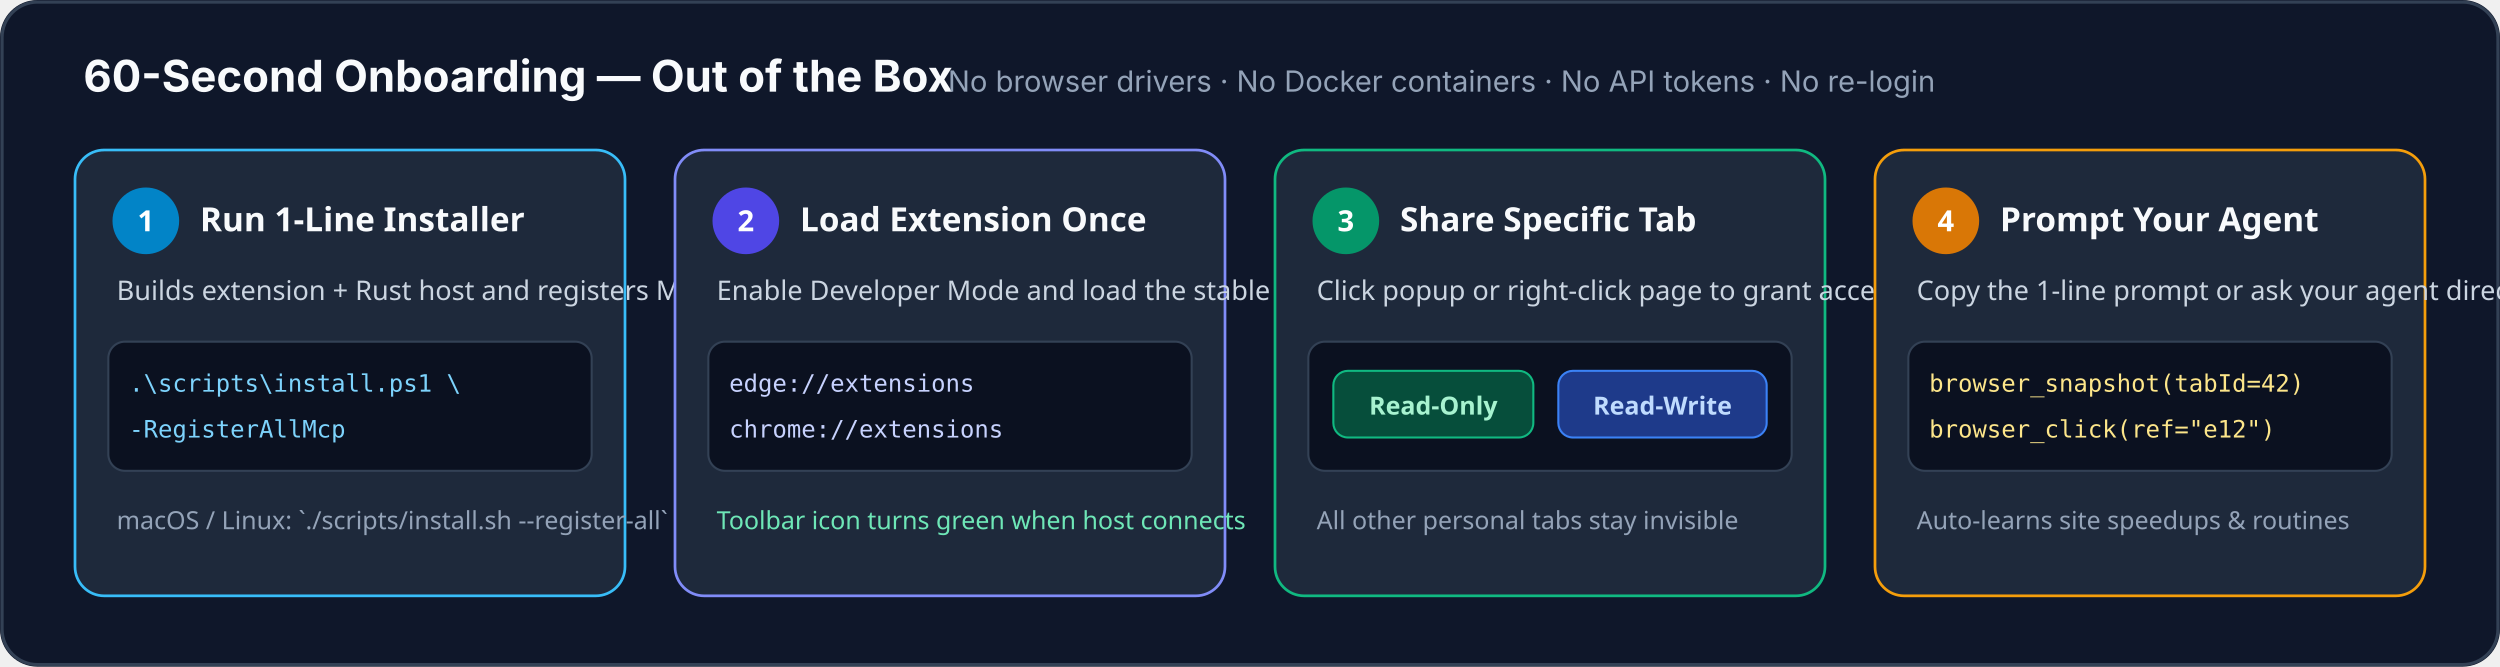
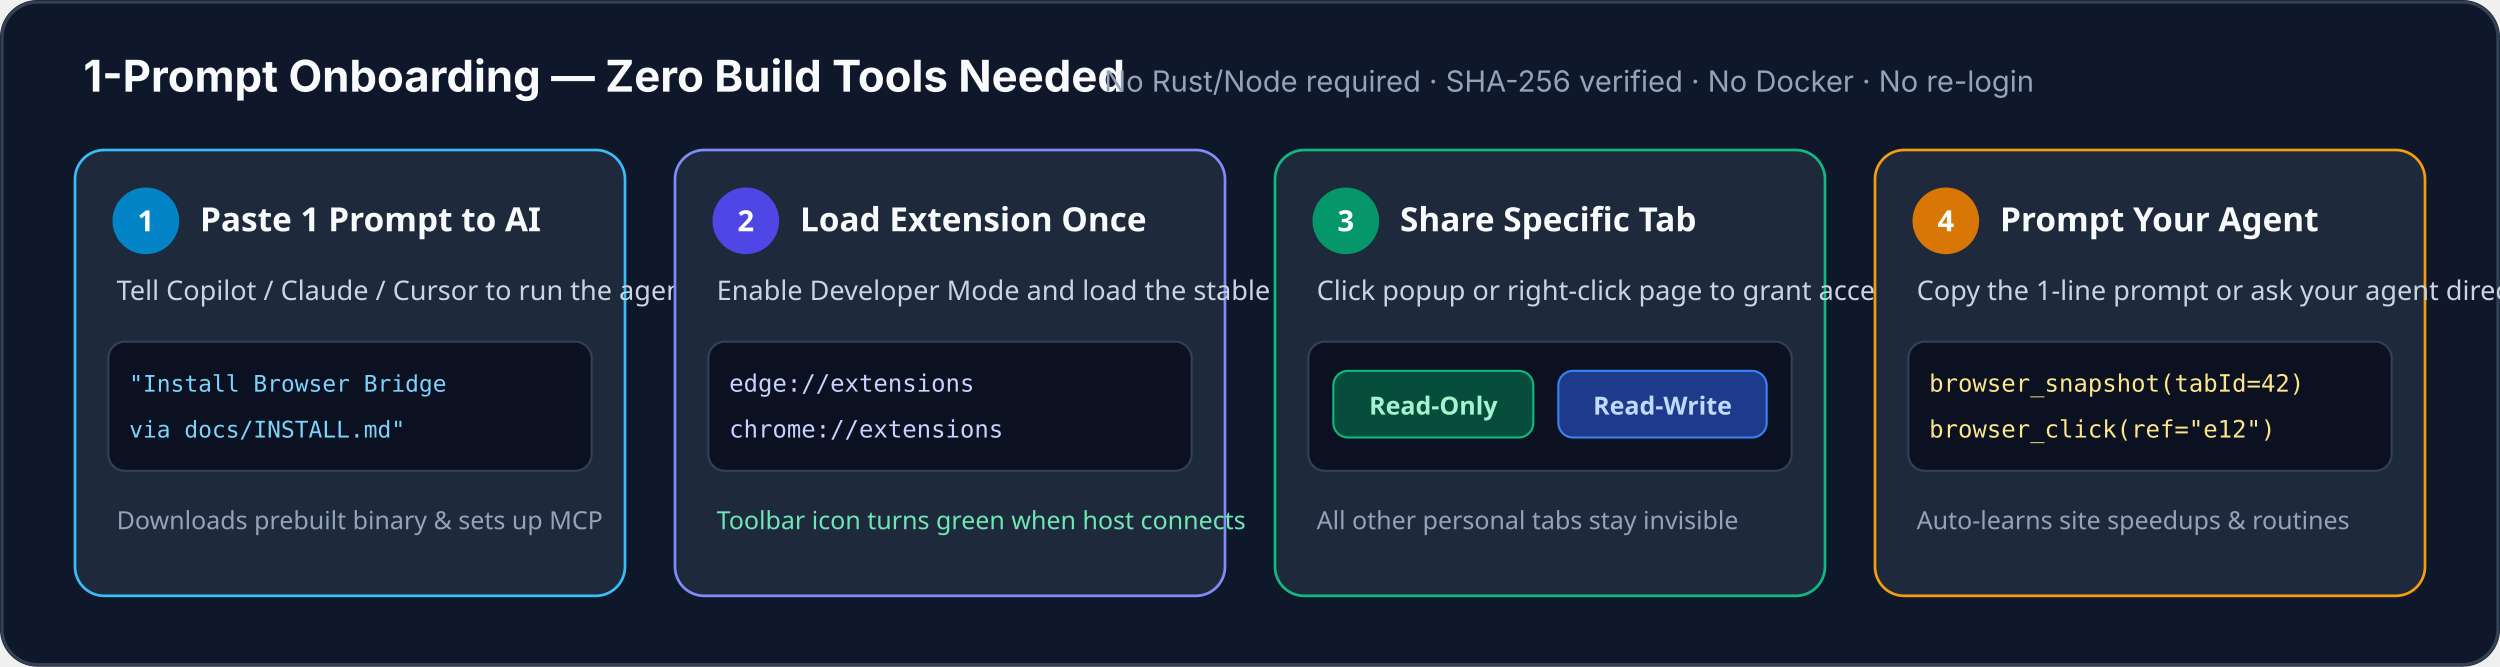
<svg xmlns="http://www.w3.org/2000/svg" viewBox="0 0 1200 320" width="1200" height="320" role="img" aria-labelledby="onboard-title onboard-desc">
  <rect width="1200" height="320" rx="18" fill="#0f172a" />
  <rect x="1" y="1" width="1198" height="318" rx="17" fill="none" stroke="#334155" stroke-width="1.5" />
-   <text x="40" y="44" fill="#f8fafc" font-family="system-ui, -apple-system, 'Segoe UI', sans-serif" font-size="21" font-weight="700">60-Second Onboarding — Out of the Box</text>
-   <text x="455" y="44" fill="#94a3b8" font-family="system-ui, -apple-system, 'Segoe UI', sans-serif" font-size="14">No browser drivers · No Docker containers · No API tokens · No re-login</text>
+   <text x="40" y="44" fill="#f8fafc" font-family="system-ui, -apple-system, 'Segoe UI', sans-serif" font-size="21" font-weight="700">1-Prompt Onboarding — Zero Build Tools Needed</text>
+   <text x="530" y="44" fill="#94a3b8" font-family="system-ui, -apple-system, 'Segoe UI', sans-serif" font-size="14">No Rust/Node required · SHA-256 verified · No Docker · No re-login</text>
  <g transform="translate(36, 72)">
    <rect width="264" height="214" rx="14" fill="#1e293b" stroke="#38bdf8" stroke-width="1.3" />
    <circle cx="34" cy="34" r="16" fill="#0284c7" />
    <text x="34" y="39" text-anchor="middle" fill="#ffffff" font-family="system-ui, sans-serif" font-size="14" font-weight="800">1</text>
-     <text x="60" y="39" fill="#f8fafc" font-family="system-ui, sans-serif" font-size="16" font-weight="700">Run 1-Line Installer</text>
-     <text x="20" y="72" fill="#cbd5e1" font-family="system-ui, sans-serif" font-size="13">Builds extension + Rust host and registers MCP:</text>
+     <text x="60" y="39" fill="#f8fafc" font-family="system-ui, sans-serif" font-size="16" font-weight="700">Paste 1 Prompt to AI</text>
+     <text x="20" y="72" fill="#cbd5e1" font-family="system-ui, sans-serif" font-size="13">Tell Copilot / Claude / Cursor to run the agent guide:</text>
    <rect x="16" y="92" width="232" height="62" rx="8" fill="#0b1120" stroke="#334155" stroke-width="1" />
-     <text x="26" y="116" fill="#7dd3fc" font-family="ui-monospace, Consolas, monospace" font-size="11.5">.\scripts\install.ps1 \</text>
-     <text x="26" y="138" fill="#7dd3fc" font-family="ui-monospace, Consolas, monospace" font-size="11.5">  -RegisterAllMcp</text>
-     <text x="20" y="182" fill="#94a3b8" font-family="system-ui, sans-serif" font-size="12">macOS / Linux: `./scripts/install.sh --register-all`</text>
+     <text x="26" y="116" fill="#7dd3fc" font-family="ui-monospace, Consolas, monospace" font-size="11">"Install Browser Bridge</text>
+     <text x="26" y="138" fill="#7dd3fc" font-family="ui-monospace, Consolas, monospace" font-size="11"> via docs/INSTALL.md"</text>
+     <text x="20" y="182" fill="#94a3b8" font-family="system-ui, sans-serif" font-size="12">Downloads prebuilt binary &amp; sets up MCP</text>
  </g>
  <g transform="translate(324, 72)">
    <rect width="264" height="214" rx="14" fill="#1e293b" stroke="#818cf8" stroke-width="1.3" />
    <circle cx="34" cy="34" r="16" fill="#4f46e5" />
    <text x="34" y="39" text-anchor="middle" fill="#ffffff" font-family="system-ui, sans-serif" font-size="14" font-weight="800">2</text>
    <text x="60" y="39" fill="#f8fafc" font-family="system-ui, sans-serif" font-size="16" font-weight="700">Load Extension Once</text>
    <text x="20" y="72" fill="#cbd5e1" font-family="system-ui, sans-serif" font-size="13">Enable Developer Mode and load the stable copy:</text>
    <rect x="16" y="92" width="232" height="62" rx="8" fill="#0b1120" stroke="#334155" stroke-width="1" />
    <text x="26" y="116" fill="#c7d2fe" font-family="ui-monospace, Consolas, monospace" font-size="11.5">edge://extensions</text>
    <text x="26" y="138" fill="#c7d2fe" font-family="ui-monospace, Consolas, monospace" font-size="11.5">chrome://extensions</text>
    <text x="20" y="182" fill="#6ee7b7" font-family="system-ui, sans-serif" font-size="12">Toolbar icon turns green when host connects</text>
  </g>
  <g transform="translate(612, 72)">
    <rect width="264" height="214" rx="14" fill="#1e293b" stroke="#10b981" stroke-width="1.3" />
    <circle cx="34" cy="34" r="16" fill="#059669" />
    <text x="34" y="39" text-anchor="middle" fill="#ffffff" font-family="system-ui, sans-serif" font-size="14" font-weight="800">3</text>
    <text x="60" y="39" fill="#f8fafc" font-family="system-ui, sans-serif" font-size="16" font-weight="700">Share Specific Tab</text>
    <text x="20" y="72" fill="#cbd5e1" font-family="system-ui, sans-serif" font-size="13">Click popup or right-click page to grant access:</text>
    <rect x="16" y="92" width="232" height="62" rx="8" fill="#0b1120" stroke="#334155" stroke-width="1" />
    <rect x="28" y="106" width="96" height="32" rx="7" fill="#064e3b" stroke="#10b981" />
    <text x="76" y="127" text-anchor="middle" fill="#a7f3d0" font-family="system-ui, sans-serif" font-size="12" font-weight="700">Read-Only</text>
    <rect x="136" y="106" width="100" height="32" rx="7" fill="#1e3a8a" stroke="#3b82f6" />
    <text x="186" y="127" text-anchor="middle" fill="#bfdbfe" font-family="system-ui, sans-serif" font-size="12" font-weight="700">Read-Write</text>
    <text x="20" y="182" fill="#94a3b8" font-family="system-ui, sans-serif" font-size="12">All other personal tabs stay invisible</text>
  </g>
  <g transform="translate(900, 72)">
    <rect width="264" height="214" rx="14" fill="#1e293b" stroke="#f59e0b" stroke-width="1.3" />
    <circle cx="34" cy="34" r="16" fill="#d97706" />
    <text x="34" y="39" text-anchor="middle" fill="#ffffff" font-family="system-ui, sans-serif" font-size="14" font-weight="800">4</text>
    <text x="60" y="39" fill="#f8fafc" font-family="system-ui, sans-serif" font-size="16" font-weight="700">Prompt Your Agent</text>
    <text x="20" y="72" fill="#cbd5e1" font-family="system-ui, sans-serif" font-size="13">Copy the 1-line prompt or ask your agent directly:</text>
    <rect x="16" y="92" width="232" height="62" rx="8" fill="#0b1120" stroke="#334155" stroke-width="1" />
    <text x="26" y="116" fill="#fde68a" font-family="ui-monospace, Consolas, monospace" font-size="11.5">browser_snapshot(tabId=42)</text>
    <text x="26" y="138" fill="#fde68a" font-family="ui-monospace, Consolas, monospace" font-size="11.5">browser_click(ref="e12")</text>
    <text x="20" y="182" fill="#94a3b8" font-family="system-ui, sans-serif" font-size="12">Auto-learns site speedups &amp; routines</text>
  </g>
</svg>
